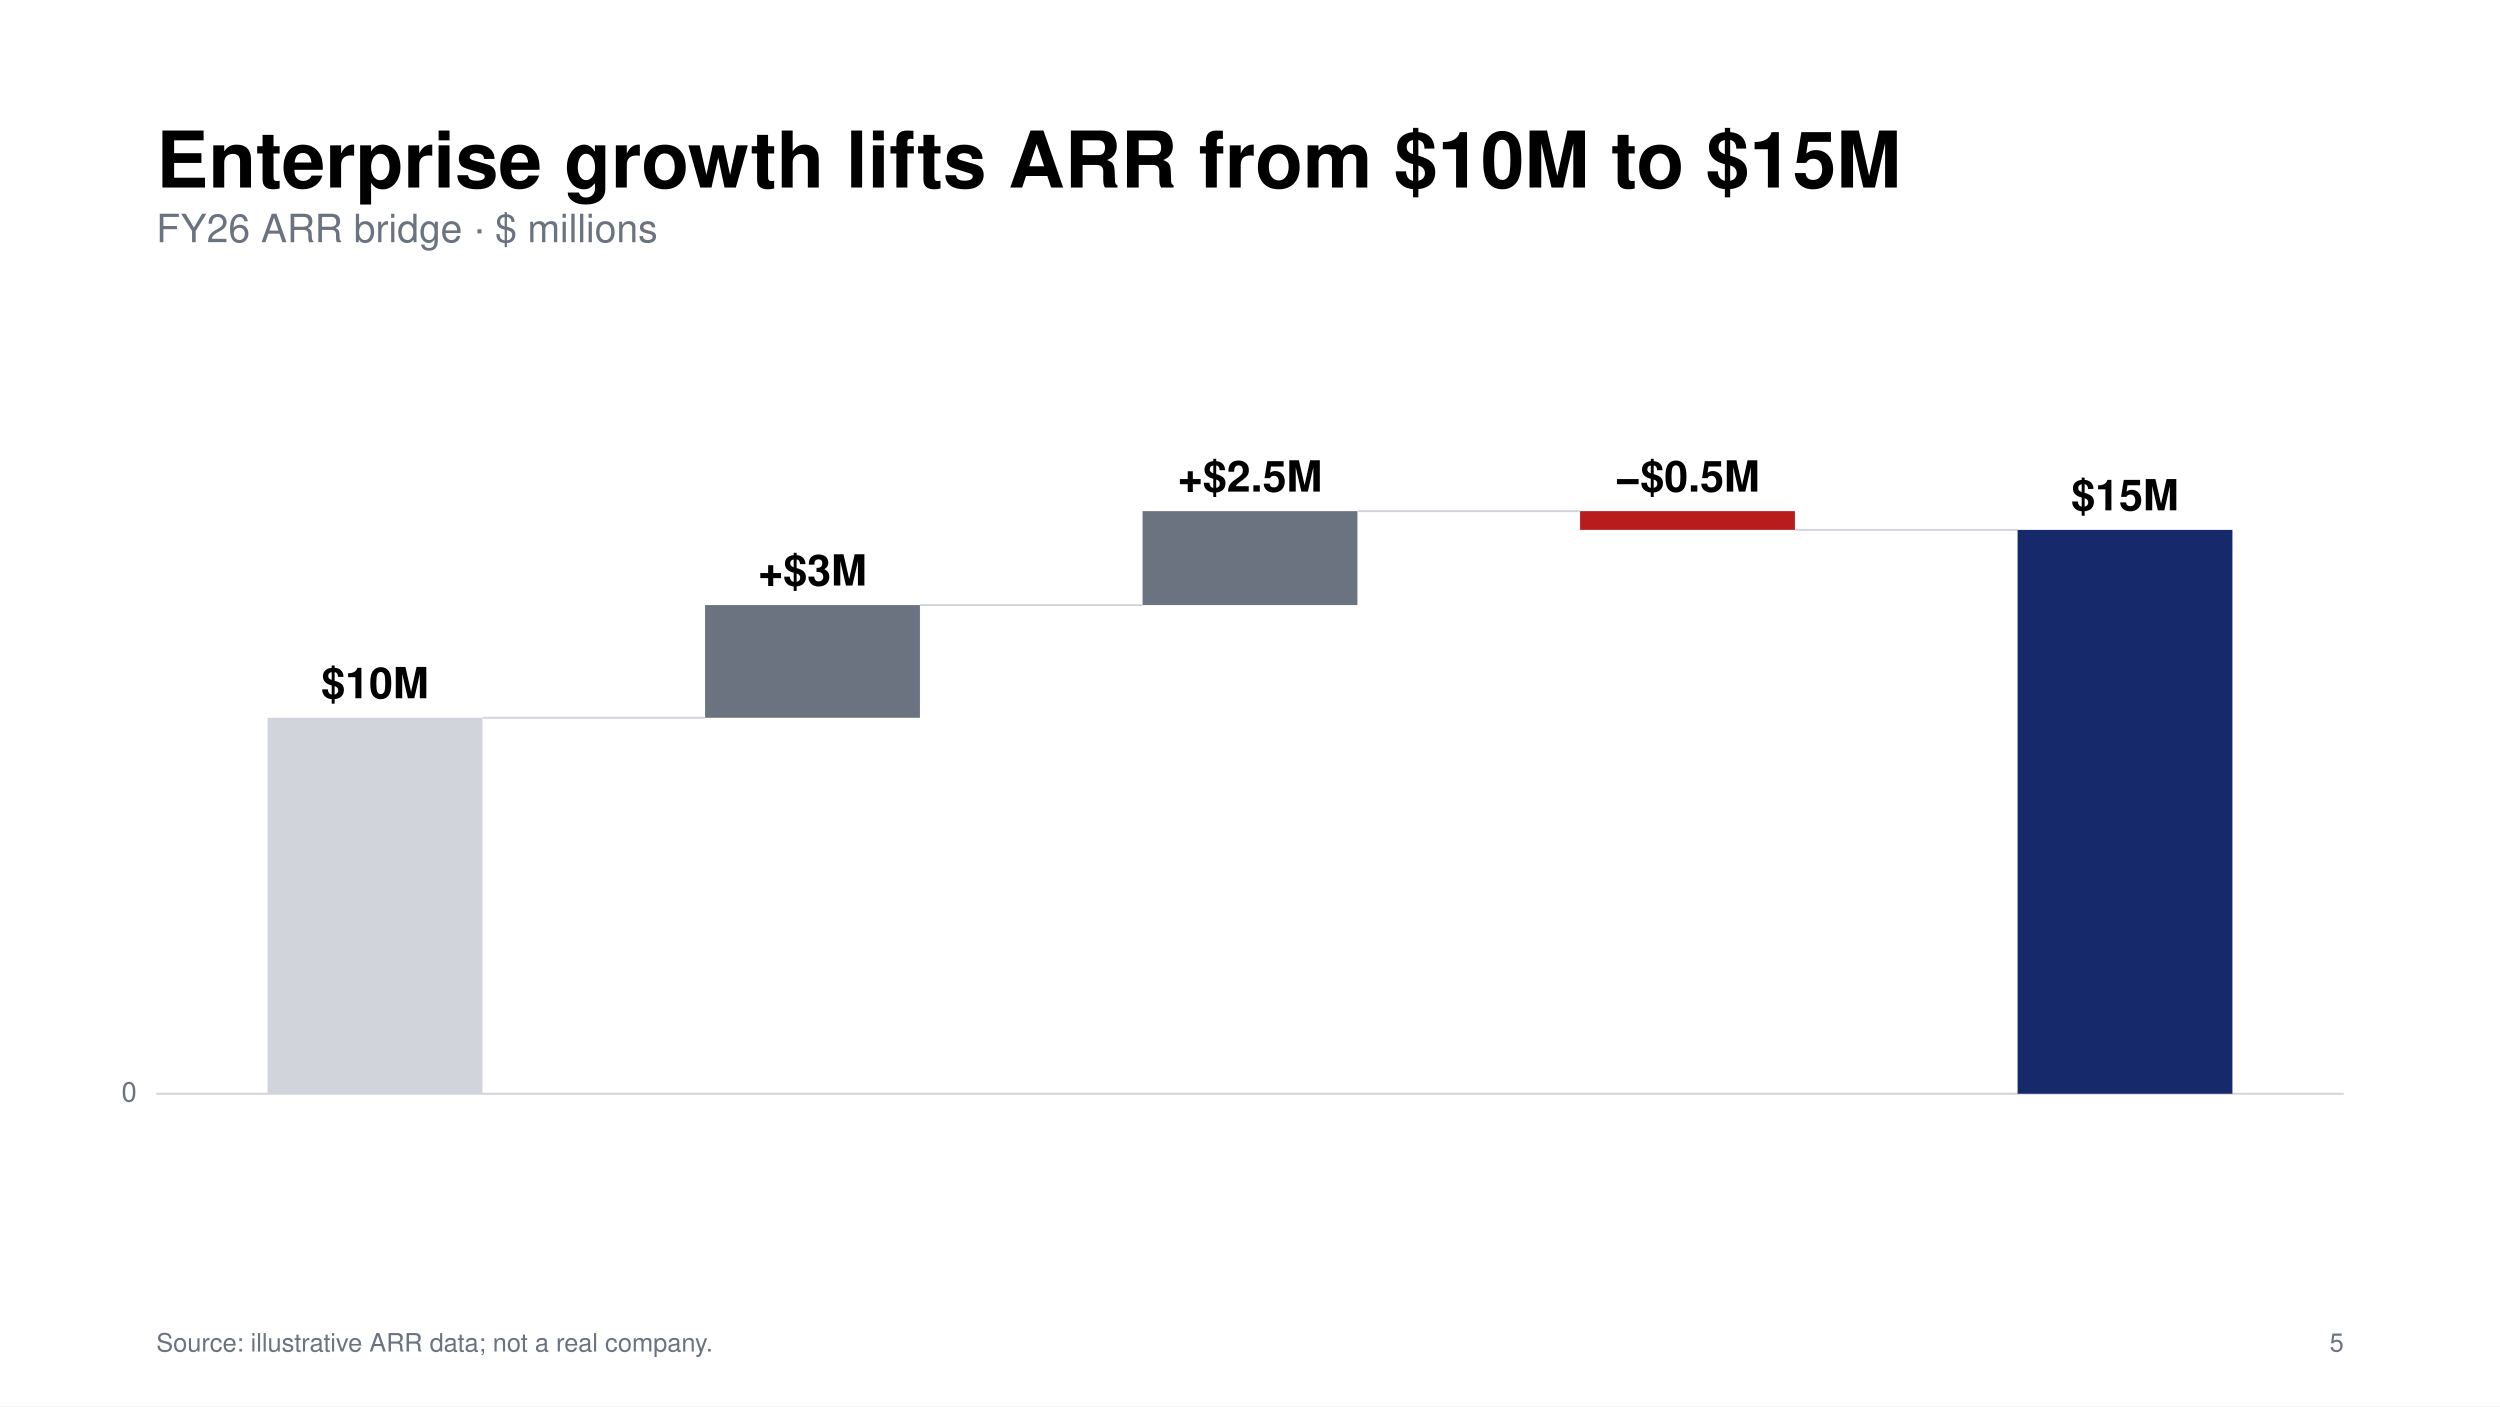
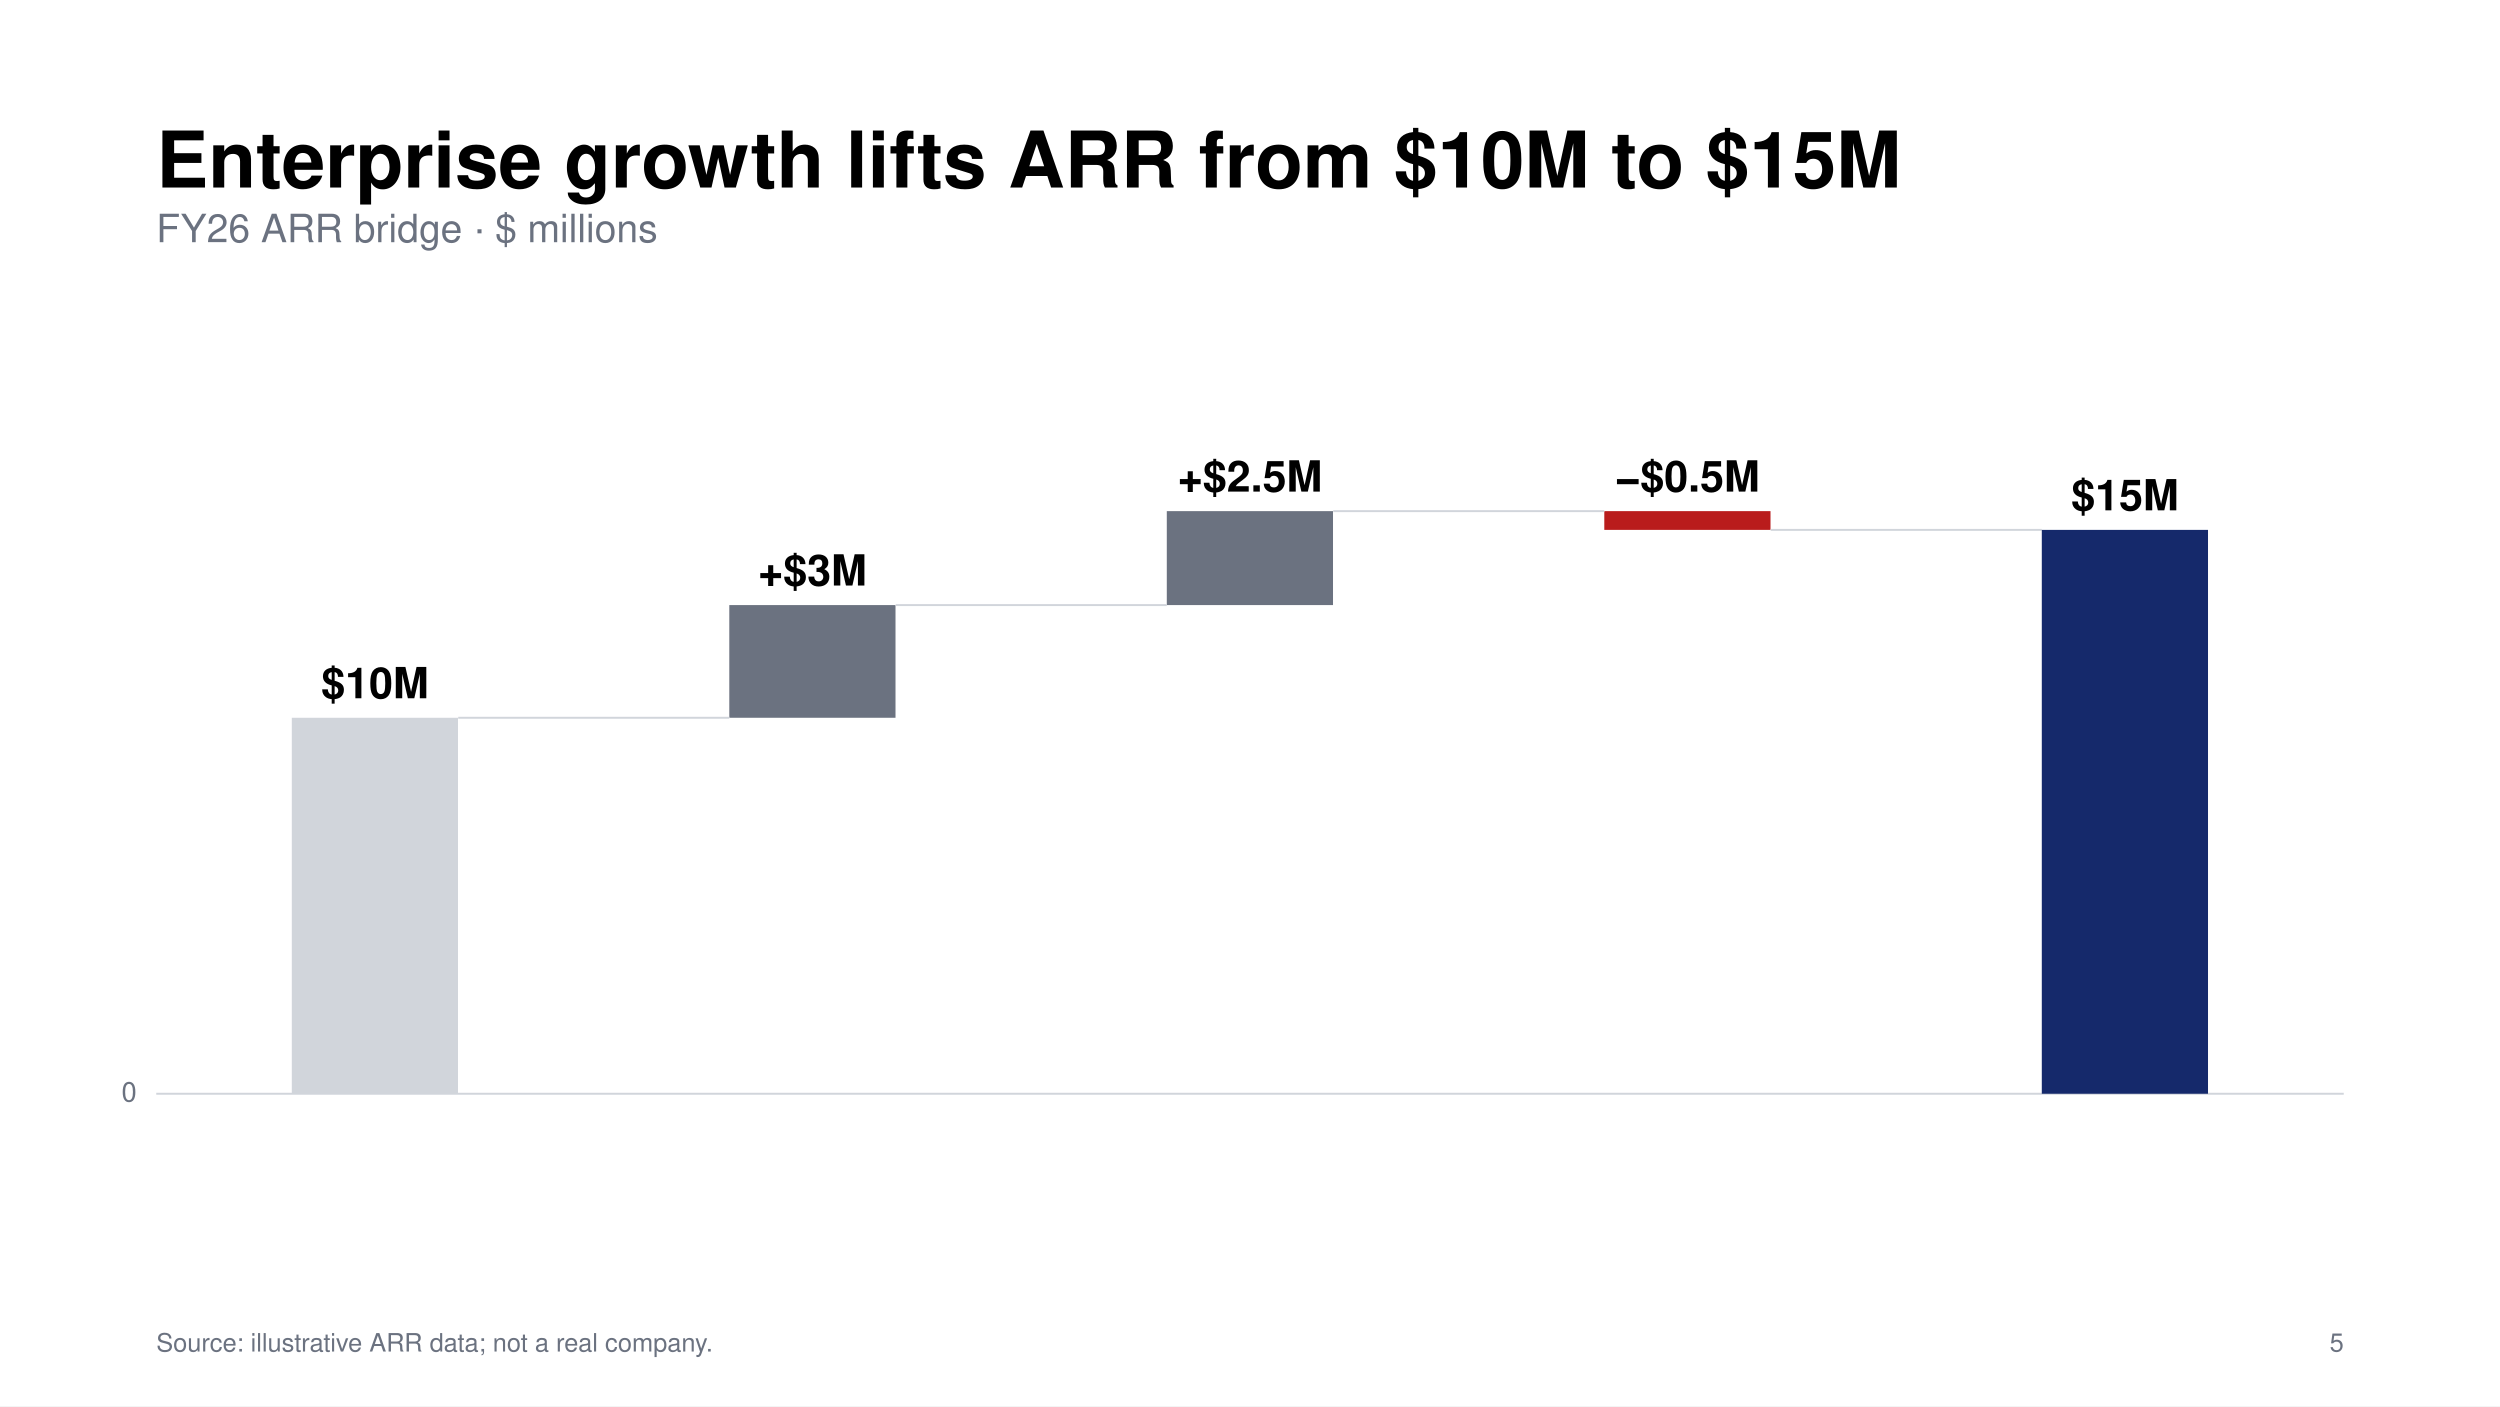
<svg xmlns="http://www.w3.org/2000/svg" viewBox="0 0 1280 720" width="1280" height="720" role="img" aria-label="Enterprise growth lifts ARR from $10M to $15M">
  <rect width="1280" height="720" fill="#FFFFFF" />
  <text x="80.0" y="96.0" font-family="'Helvetica Neue', Helvetica, Arial, 'Hiragino Sans', 'Yu Gothic', 'Noto Sans JP', 'Meiryo', sans-serif" font-size="40" fill="#000000" font-weight="bold" text-anchor="start">Enterprise growth lifts ARR from $10M to $15M</text>
  <text x="80.0" y="124.0" font-family="'Helvetica Neue', Helvetica, Arial, 'Hiragino Sans', 'Yu Gothic', 'Noto Sans JP', 'Meiryo', sans-serif" font-size="20" fill="#6B7280" font-weight="normal" text-anchor="start">FY26 ARR bridge · $ millions</text>
  <line x1="80.0" y1="560.0" x2="1200.0" y2="560.0" stroke="#D1D5DB" />
  <text x="70.0" y="564.0" font-family="'Helvetica Neue', Helvetica, Arial, 'Hiragino Sans', 'Yu Gothic', 'Noto Sans JP', 'Meiryo', sans-serif" font-size="14" fill="#6B7280" font-weight="normal" text-anchor="end">0</text>
-   <rect x="137.0" y="367.5" width="110.0" height="192.5" fill="#D1D5DB" stroke="none" />
+   <rect x="149.4" y="367.5" width="85.1" height="192.5" fill="#D1D5DB" stroke="none" />
  <text x="192.0" y="357.5" font-family="'Helvetica Neue', Helvetica, Arial, 'Hiragino Sans', 'Yu Gothic', 'Noto Sans JP', 'Meiryo', sans-serif" font-size="22" fill="#000000" font-weight="bold" text-anchor="middle">$10M</text>
  <text x="192.0" y="578.0" font-family="'Helvetica Neue', Helvetica, Arial, 'Hiragino Sans', 'Yu Gothic', 'Noto Sans JP', 'Meiryo', sans-serif" font-size="18" fill="#374151" font-weight="normal" text-anchor="middle" />
-   <rect x="361.0" y="309.8" width="110.0" height="57.7" fill="#6B7280" stroke="none" />
+   <rect x="373.4" y="309.8" width="85.1" height="57.7" fill="#6B7280" stroke="none" />
  <text x="416.0" y="299.8" font-family="'Helvetica Neue', Helvetica, Arial, 'Hiragino Sans', 'Yu Gothic', 'Noto Sans JP', 'Meiryo', sans-serif" font-size="22" fill="#000000" font-weight="bold" text-anchor="middle">+$3M</text>
  <text x="416.0" y="578.0" font-family="'Helvetica Neue', Helvetica, Arial, 'Hiragino Sans', 'Yu Gothic', 'Noto Sans JP', 'Meiryo', sans-serif" font-size="18" fill="#374151" font-weight="normal" text-anchor="middle" />
-   <line x1="247.0" y1="367.5" x2="361.0" y2="367.5" stroke="#D1D5DB" />
-   <rect x="585.0" y="261.7" width="110.0" height="48.1" fill="#6B7280" stroke="none" />
+   <line x1="234.6" y1="367.5" x2="373.4" y2="367.5" stroke="#D1D5DB" />
+   <rect x="597.4" y="261.7" width="85.1" height="48.1" fill="#6B7280" stroke="none" />
  <text x="640.0" y="251.7" font-family="'Helvetica Neue', Helvetica, Arial, 'Hiragino Sans', 'Yu Gothic', 'Noto Sans JP', 'Meiryo', sans-serif" font-size="22" fill="#000000" font-weight="bold" text-anchor="middle">+$2.5M</text>
  <text x="640.0" y="578.0" font-family="'Helvetica Neue', Helvetica, Arial, 'Hiragino Sans', 'Yu Gothic', 'Noto Sans JP', 'Meiryo', sans-serif" font-size="18" fill="#374151" font-weight="normal" text-anchor="middle" />
-   <line x1="471.0" y1="309.8" x2="585.0" y2="309.8" stroke="#D1D5DB" />
-   <rect x="809.0" y="261.7" width="110.0" height="9.6" fill="#B91C1C" stroke="none" />
+   <line x1="458.6" y1="309.8" x2="597.4" y2="309.8" stroke="#D1D5DB" />
+   <rect x="821.4" y="261.7" width="85.1" height="9.6" fill="#B91C1C" stroke="none" />
  <text x="864.0" y="251.7" font-family="'Helvetica Neue', Helvetica, Arial, 'Hiragino Sans', 'Yu Gothic', 'Noto Sans JP', 'Meiryo', sans-serif" font-size="22" fill="#000000" font-weight="bold" text-anchor="middle">−$0.5M</text>
  <text x="864.0" y="578.0" font-family="'Helvetica Neue', Helvetica, Arial, 'Hiragino Sans', 'Yu Gothic', 'Noto Sans JP', 'Meiryo', sans-serif" font-size="18" fill="#374151" font-weight="normal" text-anchor="middle" />
-   <line x1="695.0" y1="261.7" x2="809.0" y2="261.7" stroke="#D1D5DB" />
-   <line x1="919.0" y1="271.3" x2="1033.0" y2="271.3" stroke="#D1D5DB" />
-   <rect x="1033.0" y="271.3" width="110.0" height="288.7" fill="#15296B" stroke="none" />
+   <line x1="682.6" y1="261.7" x2="821.4" y2="261.7" stroke="#D1D5DB" />
+   <line x1="906.6" y1="271.3" x2="1045.4" y2="271.3" stroke="#D1D5DB" />
+   <rect x="1045.4" y="271.3" width="85.1" height="288.7" fill="#15296B" stroke="none" />
  <text x="1088.0" y="261.3" font-family="'Helvetica Neue', Helvetica, Arial, 'Hiragino Sans', 'Yu Gothic', 'Noto Sans JP', 'Meiryo', sans-serif" font-size="22" fill="#000000" font-weight="bold" text-anchor="middle">$15M</text>
  <text x="1088.0" y="578.0" font-family="'Helvetica Neue', Helvetica, Arial, 'Hiragino Sans', 'Yu Gothic', 'Noto Sans JP', 'Meiryo', sans-serif" font-size="18" fill="#374151" font-weight="normal" text-anchor="middle" />
  <text x="80.0" y="630.0" font-family="'Helvetica Neue', Helvetica, Arial, 'Hiragino Sans', 'Yu Gothic', 'Noto Sans JP', 'Meiryo', sans-serif" font-size="22" fill="#15296B" font-weight="600" text-anchor="start" />
  <text x="80.0" y="692.0" font-family="'Helvetica Neue', Helvetica, Arial, 'Hiragino Sans', 'Yu Gothic', 'Noto Sans JP', 'Meiryo', sans-serif" font-size="13" fill="#6B7280" font-weight="normal" text-anchor="start">Source: illustrative ARR data; not a real company.</text>
  <text x="1200.0" y="692.0" font-family="'Helvetica Neue', Helvetica, Arial, 'Hiragino Sans', 'Yu Gothic', 'Noto Sans JP', 'Meiryo', sans-serif" font-size="13" fill="#6B7280" font-weight="normal" text-anchor="end">5</text>
</svg>
